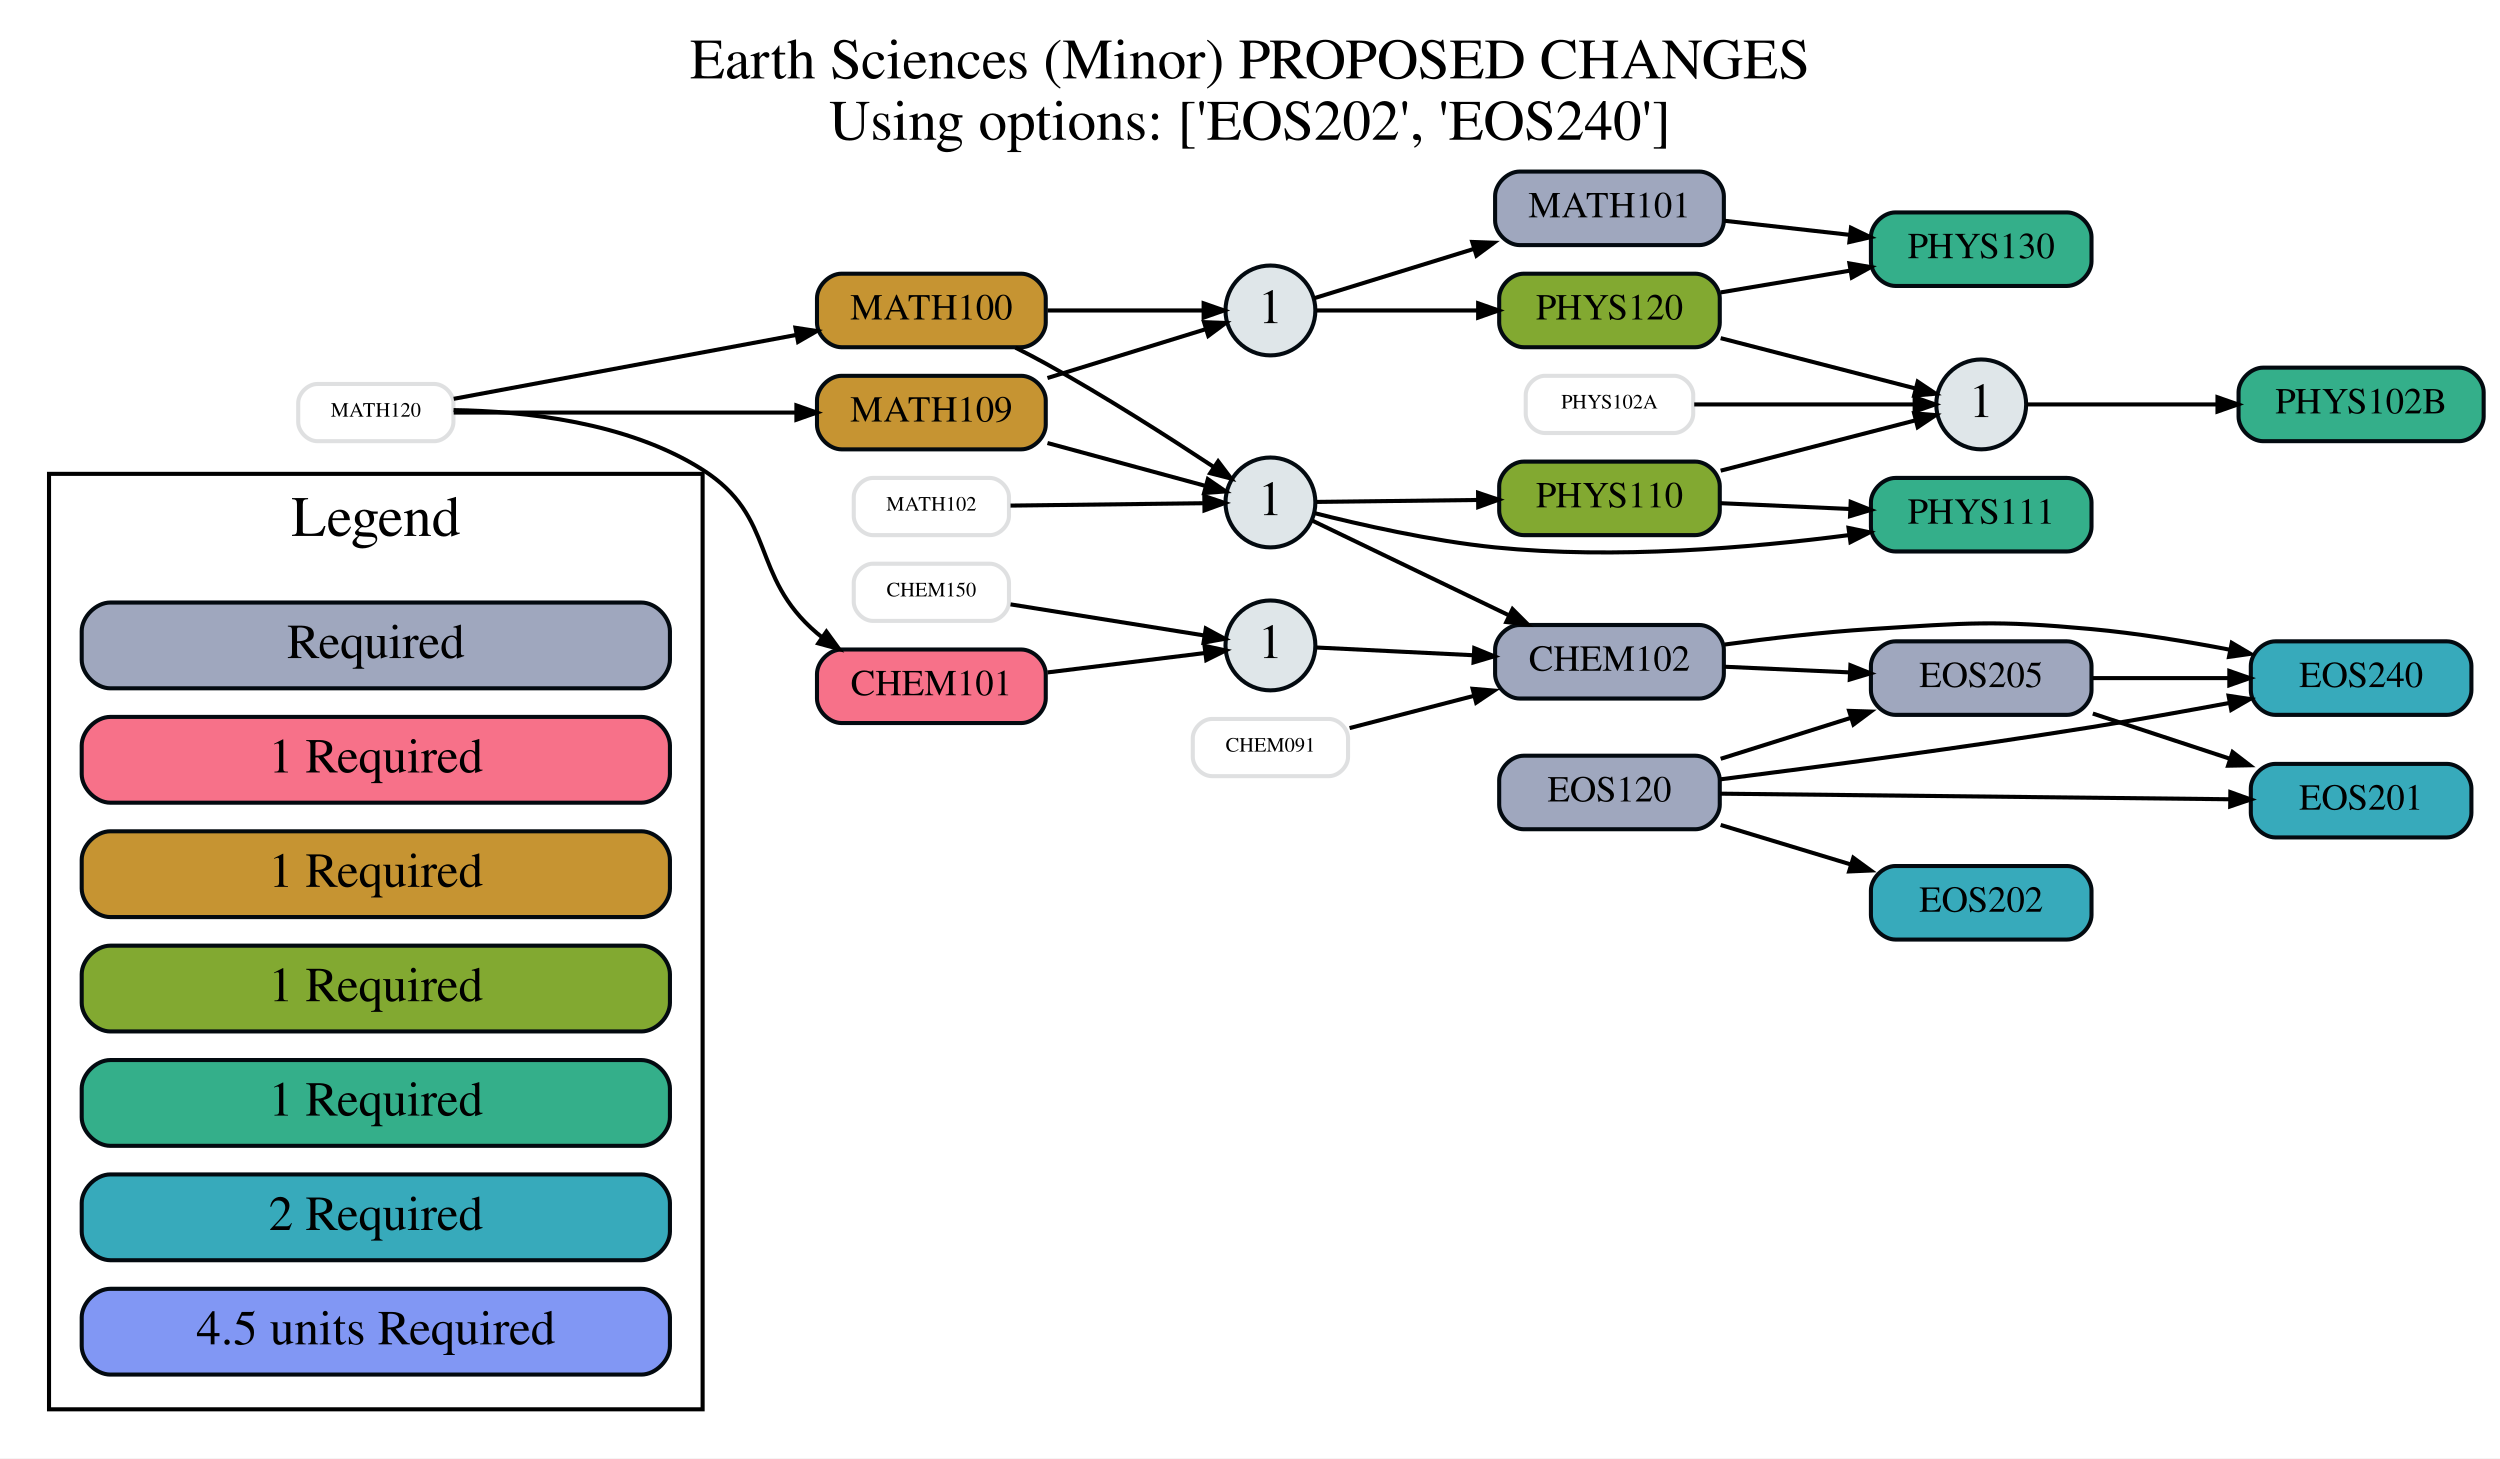
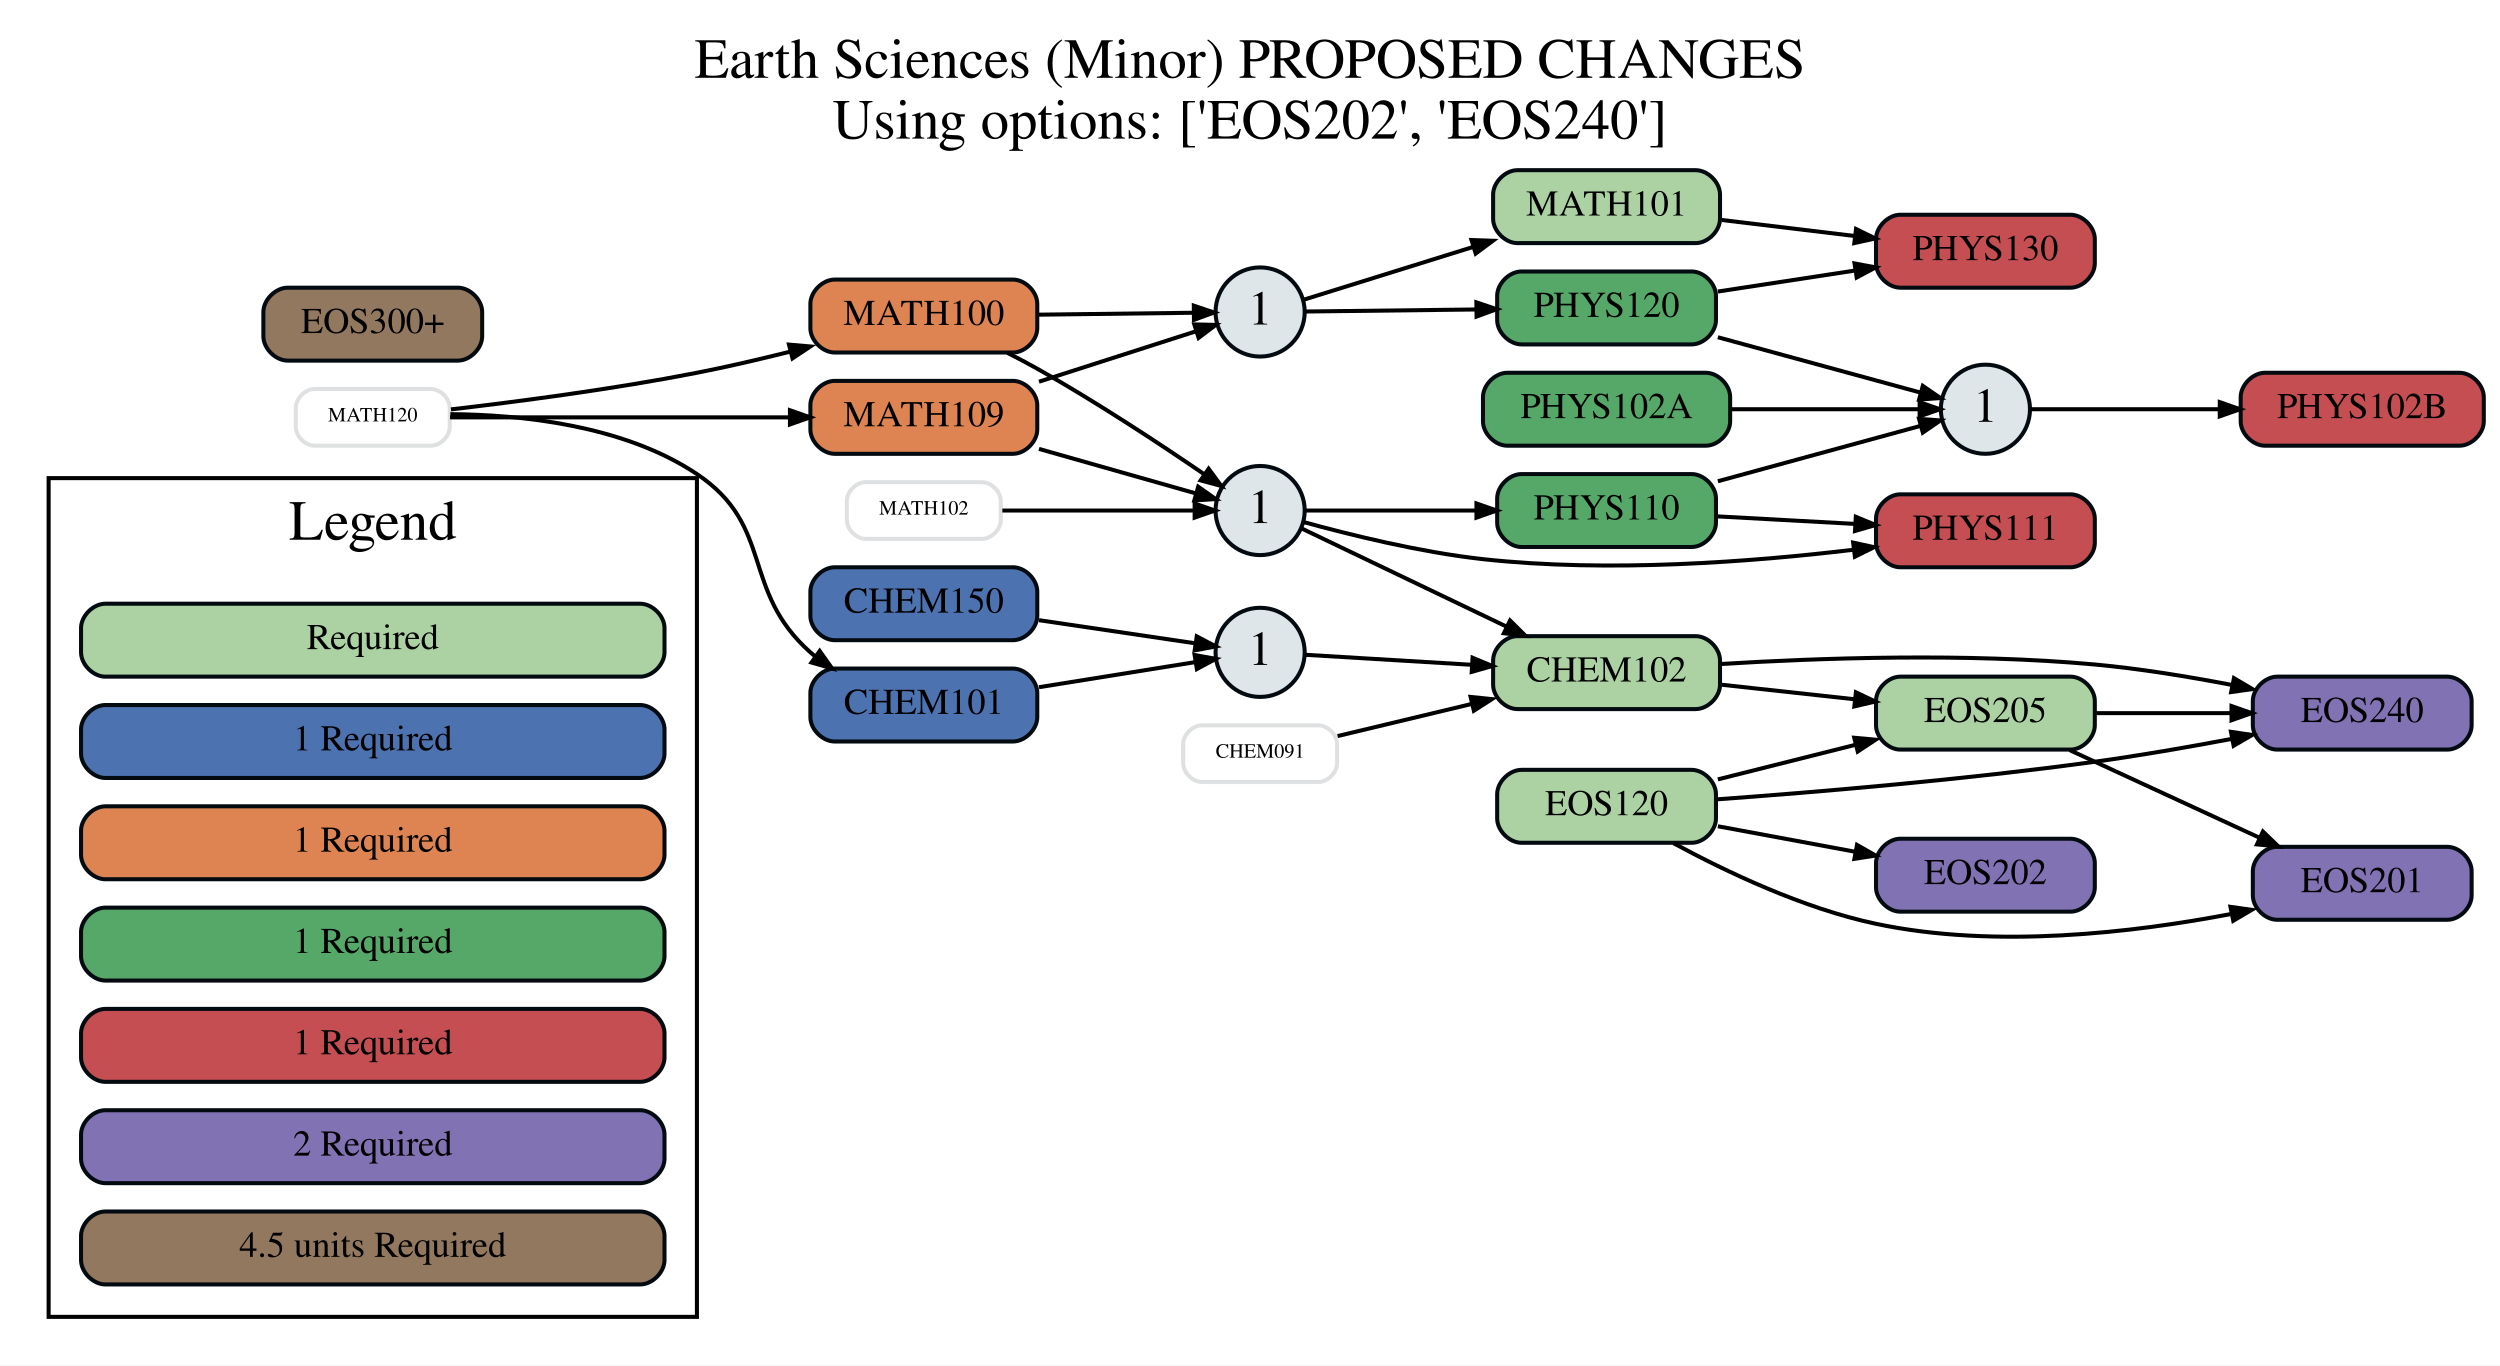
- <svg xmlns="http://www.w3.org/2000/svg" width="612pt" height="357pt" viewBox="0.00 0.00 612.00 357.00">
-   <g id="graph0" class="graph" transform="scale(1 1) rotate(0) translate(4 353)">
-     <polygon fill="white" stroke="transparent" points="-4,4 -4,-353 608,-353 608,4 -4,4" />
-     <text text-anchor="middle" x="302" y="-333.8" font-family="Times,serif" font-size="14.00">Earth Sciences (Minor) PROPOSED CHANGES</text>
-     <text text-anchor="middle" x="302" y="-318.8" font-family="Times,serif" font-size="14.00">Using options: ['EOS202', 'EOS240']</text>
+ <svg xmlns="http://www.w3.org/2000/svg" width="617pt" height="337pt" viewBox="0.00 0.00 617.00 337.00">
+   <g id="graph0" class="graph" transform="scale(1 1) rotate(0) translate(4 333)">
+     <polygon fill="white" stroke="transparent" points="-4,4 -4,-333 613,-333 613,4 -4,4" />
+     <text text-anchor="middle" x="304.5" y="-313.8" font-family="Times,serif" font-size="14.00">Earth Sciences (Minor) PROPOSED CHANGES</text>
+     <text text-anchor="middle" x="304.5" y="-298.8" font-family="Times,serif" font-size="14.00">Using options: ['EOS202', 'EOS240']</text>
    <g id="clust1" class="cluster">
-       <polygon fill="none" stroke="black" points="8,-8 8,-237 168,-237 168,-8 8,-8" />
-       <text text-anchor="middle" x="88" y="-221.8" font-family="Times,serif" font-size="14.00">Legend</text>
+       <polygon fill="none" stroke="black" points="8,-8 8,-215 168,-215 168,-8 8,-8" />
+       <text text-anchor="middle" x="88" y="-199.8" font-family="Times,serif" font-size="14.00">Legend</text>
    </g>
    <g id="node1" class="node">
-       <path fill="#9fa7be" stroke="#030a10" d="M153,-205.5C153,-205.5 23,-205.5 23,-205.5 19.5,-205.5 16,-202 16,-198.5 16,-198.5 16,-191.5 16,-191.5 16,-188 19.5,-184.5 23,-184.5 23,-184.5 153,-184.5 153,-184.5 156.5,-184.5 160,-188 160,-191.5 160,-191.5 160,-198.5 160,-198.5 160,-202 156.5,-205.5 153,-205.5" />
-       <text text-anchor="middle" x="88" y="-191.9" font-family="Times,serif" font-size="12.00">Required</text>
+       <path fill="#acd2a3" stroke="#030a10" d="M154,-184C154,-184 22,-184 22,-184 19,-184 16,-181 16,-178 16,-178 16,-172 16,-172 16,-169 19,-166 22,-166 22,-166 154,-166 154,-166 157,-166 160,-169 160,-172 160,-172 160,-178 160,-178 160,-181 157,-184 154,-184" />
+       <text text-anchor="middle" x="88" y="-172.8" font-family="Times,serif" font-size="9.00">Required</text>
    </g>
    <g id="node2" class="node">
-       <path fill="#f77189" stroke="#030a10" d="M153,-177.5C153,-177.5 23,-177.5 23,-177.5 19.5,-177.5 16,-174 16,-170.5 16,-170.5 16,-163.5 16,-163.5 16,-160 19.5,-156.5 23,-156.5 23,-156.5 153,-156.5 153,-156.5 156.5,-156.5 160,-160 160,-163.5 160,-163.5 160,-170.5 160,-170.5 160,-174 156.5,-177.5 153,-177.5" />
-       <text text-anchor="middle" x="88" y="-163.9" font-family="Times,serif" font-size="12.00">1 Required</text>
+       <path fill="#4c72b0" stroke="#030a10" d="M154,-159C154,-159 22,-159 22,-159 19,-159 16,-156 16,-153 16,-153 16,-147 16,-147 16,-144 19,-141 22,-141 22,-141 154,-141 154,-141 157,-141 160,-144 160,-147 160,-147 160,-153 160,-153 160,-156 157,-159 154,-159" />
+       <text text-anchor="middle" x="88" y="-147.8" font-family="Times,serif" font-size="9.00">1 Required</text>
    </g>
    <g id="node3" class="node">
-       <path fill="#c69432" stroke="#030a10" d="M153,-149.5C153,-149.5 23,-149.5 23,-149.5 19.5,-149.5 16,-146 16,-142.5 16,-142.5 16,-135.5 16,-135.5 16,-132 19.5,-128.5 23,-128.5 23,-128.5 153,-128.5 153,-128.5 156.5,-128.5 160,-132 160,-135.5 160,-135.5 160,-142.5 160,-142.5 160,-146 156.5,-149.5 153,-149.5" />
-       <text text-anchor="middle" x="88" y="-135.9" font-family="Times,serif" font-size="12.00">1 Required</text>
+       <path fill="#dd8452" stroke="#030a10" d="M154,-134C154,-134 22,-134 22,-134 19,-134 16,-131 16,-128 16,-128 16,-122 16,-122 16,-119 19,-116 22,-116 22,-116 154,-116 154,-116 157,-116 160,-119 160,-122 160,-122 160,-128 160,-128 160,-131 157,-134 154,-134" />
+       <text text-anchor="middle" x="88" y="-122.8" font-family="Times,serif" font-size="9.00">1 Required</text>
    </g>
    <g id="node4" class="node">
-       <path fill="#82a931" stroke="#030a10" d="M153,-121.5C153,-121.5 23,-121.5 23,-121.5 19.5,-121.5 16,-118 16,-114.5 16,-114.5 16,-107.5 16,-107.5 16,-104 19.5,-100.5 23,-100.5 23,-100.5 153,-100.5 153,-100.5 156.5,-100.5 160,-104 160,-107.5 160,-107.5 160,-114.5 160,-114.5 160,-118 156.5,-121.5 153,-121.5" />
-       <text text-anchor="middle" x="88" y="-107.9" font-family="Times,serif" font-size="12.00">1 Required</text>
+       <path fill="#55a868" stroke="#030a10" d="M154,-109C154,-109 22,-109 22,-109 19,-109 16,-106 16,-103 16,-103 16,-97 16,-97 16,-94 19,-91 22,-91 22,-91 154,-91 154,-91 157,-91 160,-94 160,-97 160,-97 160,-103 160,-103 160,-106 157,-109 154,-109" />
+       <text text-anchor="middle" x="88" y="-97.8" font-family="Times,serif" font-size="9.00">1 Required</text>
    </g>
    <g id="node5" class="node">
-       <path fill="#34af8a" stroke="#030a10" d="M153,-93.5C153,-93.5 23,-93.5 23,-93.5 19.5,-93.5 16,-90 16,-86.5 16,-86.5 16,-79.5 16,-79.5 16,-76 19.5,-72.5 23,-72.5 23,-72.5 153,-72.5 153,-72.5 156.5,-72.5 160,-76 160,-79.5 160,-79.5 160,-86.5 160,-86.5 160,-90 156.5,-93.5 153,-93.5" />
-       <text text-anchor="middle" x="88" y="-79.9" font-family="Times,serif" font-size="12.00">1 Required</text>
+       <path fill="#c44e52" stroke="#030a10" d="M154,-84C154,-84 22,-84 22,-84 19,-84 16,-81 16,-78 16,-78 16,-72 16,-72 16,-69 19,-66 22,-66 22,-66 154,-66 154,-66 157,-66 160,-69 160,-72 160,-72 160,-78 160,-78 160,-81 157,-84 154,-84" />
+       <text text-anchor="middle" x="88" y="-72.8" font-family="Times,serif" font-size="9.00">1 Required</text>
    </g>
    <g id="node6" class="node">
-       <path fill="#37aabb" stroke="#030a10" d="M153,-65.5C153,-65.5 23,-65.5 23,-65.5 19.5,-65.5 16,-62 16,-58.5 16,-58.5 16,-51.5 16,-51.5 16,-48 19.5,-44.5 23,-44.5 23,-44.5 153,-44.5 153,-44.5 156.5,-44.5 160,-48 160,-51.5 160,-51.5 160,-58.5 160,-58.5 160,-62 156.5,-65.5 153,-65.5" />
-       <text text-anchor="middle" x="88" y="-51.9" font-family="Times,serif" font-size="12.00">2 Required</text>
+       <path fill="#8172b3" stroke="#030a10" d="M154,-59C154,-59 22,-59 22,-59 19,-59 16,-56 16,-53 16,-53 16,-47 16,-47 16,-44 19,-41 22,-41 22,-41 154,-41 154,-41 157,-41 160,-44 160,-47 160,-47 160,-53 160,-53 160,-56 157,-59 154,-59" />
+       <text text-anchor="middle" x="88" y="-47.8" font-family="Times,serif" font-size="9.00">2 Required</text>
    </g>
    <g id="node7" class="node">
-       <path fill="#8197f4" stroke="#030a10" d="M153,-37.5C153,-37.5 23,-37.5 23,-37.5 19.5,-37.5 16,-34 16,-30.5 16,-30.5 16,-23.5 16,-23.5 16,-20 19.5,-16.5 23,-16.5 23,-16.5 153,-16.5 153,-16.5 156.5,-16.5 160,-20 160,-23.5 160,-23.5 160,-30.5 160,-30.5 160,-34 156.5,-37.5 153,-37.5" />
-       <text text-anchor="middle" x="88" y="-23.9" font-family="Times,serif" font-size="12.00">4.5 units Required</text>
+       <path fill="#937860" stroke="#030a10" d="M154,-34C154,-34 22,-34 22,-34 19,-34 16,-31 16,-28 16,-28 16,-22 16,-22 16,-19 19,-16 22,-16 22,-16 154,-16 154,-16 157,-16 160,-19 160,-22 160,-22 160,-28 160,-28 160,-31 157,-34 154,-34" />
+       <text text-anchor="middle" x="88" y="-22.8" font-family="Times,serif" font-size="9.00">4.5 units Required</text>
    </g>
    <g id="node8" class="node">
-       <path fill="#9fa7be" stroke="#030a10" d="M412,-311C412,-311 368,-311 368,-311 365,-311 362,-308 362,-305 362,-305 362,-299 362,-299 362,-296 365,-293 368,-293 368,-293 412,-293 412,-293 415,-293 418,-296 418,-299 418,-299 418,-305 418,-305 418,-308 415,-311 412,-311" />
-       <text text-anchor="middle" x="390" y="-299.8" font-family="Times,serif" font-size="9.00">MATH101</text>
+       <path fill="#acd2a3" stroke="#030a10" d="M414.5,-291C414.5,-291 370.5,-291 370.5,-291 367.5,-291 364.5,-288 364.5,-285 364.5,-285 364.5,-279 364.5,-279 364.5,-276 367.5,-273 370.5,-273 370.5,-273 414.5,-273 414.5,-273 417.5,-273 420.5,-276 420.5,-279 420.5,-279 420.5,-285 420.5,-285 420.5,-288 417.5,-291 414.5,-291" />
+       <text text-anchor="middle" x="392.5" y="-279.8" font-family="Times,serif" font-size="9.00">MATH101</text>
    </g>
    <g id="node22" class="node">
-       <path fill="#34af8a" stroke="#030a10" d="M502,-301C502,-301 460,-301 460,-301 457,-301 454,-298 454,-295 454,-295 454,-289 454,-289 454,-286 457,-283 460,-283 460,-283 502,-283 502,-283 505,-283 508,-286 508,-289 508,-289 508,-295 508,-295 508,-298 505,-301 502,-301" />
-       <text text-anchor="middle" x="481" y="-289.8" font-family="Times,serif" font-size="9.00">PHYS130</text>
+       <path fill="#c44e52" stroke="#030a10" d="M507,-280C507,-280 465,-280 465,-280 462,-280 459,-277 459,-274 459,-274 459,-268 459,-268 459,-265 462,-262 465,-262 465,-262 507,-262 507,-262 510,-262 513,-265 513,-268 513,-268 513,-274 513,-274 513,-277 510,-280 507,-280" />
+       <text text-anchor="middle" x="486" y="-268.8" font-family="Times,serif" font-size="9.00">PHYS130</text>
    </g>
    <g id="edge27" class="edge">
-       <path fill="none" stroke="black" d="M418.19,-298.95C427.85,-297.86 438.81,-296.63 448.78,-295.51" />
-       <polygon fill="black" stroke="black" points="449.12,-297.23 453.89,-294.93 448.73,-293.75 449.12,-297.23" />
+       <path fill="none" stroke="black" d="M420.95,-278.7C431.27,-277.46 443.07,-276.04 453.7,-274.76" />
+       <polygon fill="black" stroke="black" points="454.07,-276.48 458.82,-274.15 453.65,-273.01 454.07,-276.48" />
    </g>
    <g id="node9" class="node">
-       <path fill="#82a931" stroke="#030a10" d="M411,-240C411,-240 369,-240 369,-240 366,-240 363,-237 363,-234 363,-234 363,-228 363,-228 363,-225 366,-222 369,-222 369,-222 411,-222 411,-222 414,-222 417,-225 417,-228 417,-228 417,-234 417,-234 417,-237 414,-240 411,-240" />
-       <text text-anchor="middle" x="390" y="-228.8" font-family="Times,serif" font-size="9.00">PHYS110</text>
+       <path fill="#55a868" stroke="#030a10" d="M413.5,-216C413.5,-216 371.5,-216 371.5,-216 368.5,-216 365.5,-213 365.5,-210 365.5,-210 365.5,-204 365.5,-204 365.5,-201 368.5,-198 371.5,-198 371.5,-198 413.5,-198 413.5,-198 416.5,-198 419.5,-201 419.5,-204 419.5,-204 419.5,-210 419.5,-210 419.5,-213 416.5,-216 413.5,-216" />
+       <text text-anchor="middle" x="392.5" y="-204.8" font-family="Times,serif" font-size="9.00">PHYS110</text>
    </g>
    <g id="node16" class="node">
-       <path fill="#34af8a" stroke="#030a10" d="M502,-236C502,-236 460,-236 460,-236 457,-236 454,-233 454,-230 454,-230 454,-224 454,-224 454,-221 457,-218 460,-218 460,-218 502,-218 502,-218 505,-218 508,-221 508,-224 508,-224 508,-230 508,-230 508,-233 505,-236 502,-236" />
-       <text text-anchor="middle" x="481" y="-224.8" font-family="Times,serif" font-size="9.00">PHYS111</text>
+       <path fill="#c44e52" stroke="#030a10" d="M507,-211C507,-211 465,-211 465,-211 462,-211 459,-208 459,-205 459,-205 459,-199 459,-199 459,-196 462,-193 465,-193 465,-193 507,-193 507,-193 510,-193 513,-196 513,-199 513,-199 513,-205 513,-205 513,-208 510,-211 507,-211" />
+       <text text-anchor="middle" x="486" y="-199.8" font-family="Times,serif" font-size="9.00">PHYS111</text>
    </g>
    <g id="edge28" class="edge">
-       <path fill="none" stroke="black" d="M417.22,-229.82C427.09,-229.38 438.41,-228.87 448.69,-228.41" />
-       <polygon fill="black" stroke="black" points="449.05,-230.14 453.97,-228.17 448.89,-226.65 449.05,-230.14" />
+       <path fill="none" stroke="black" d="M419.97,-205.55C430.49,-204.98 442.68,-204.31 453.64,-203.71" />
+       <polygon fill="black" stroke="black" points="454.01,-205.45 458.91,-203.43 453.82,-201.95 454.01,-205.45" />
+     </g>
+     <g id="node29" class="node">
+       <ellipse fill="#dfe6e9" stroke="#030a10" cx="486" cy="-232" rx="11" ry="11" />
+       <text text-anchor="middle" x="486" y="-228.9" font-family="Times,serif" font-size="12.00">1</text>
+     </g>
+     <g id="edge12" class="edge">
+       <path fill="none" stroke="black" d="M419.97,-214.23C436.18,-218.66 456.35,-224.17 469.89,-227.87" />
+       <polygon fill="black" stroke="black" points="469.63,-229.61 474.91,-229.24 470.55,-226.24 469.63,-229.61" />
+     </g>
+     <g id="node10" class="node">
+       <path fill="#8172b3" stroke="#030a10" d="M507,-126C507,-126 465,-126 465,-126 462,-126 459,-123 459,-120 459,-120 459,-114 459,-114 459,-111 462,-108 465,-108 465,-108 507,-108 507,-108 510,-108 513,-111 513,-114 513,-114 513,-120 513,-120 513,-123 510,-126 507,-126" />
+       <text text-anchor="middle" x="486" y="-114.8" font-family="Times,serif" font-size="9.00">EOS202</text>
+     </g>
+     <g id="node11" class="node">
+       <path fill="#8172b3" stroke="#030a10" d="M600,-166C600,-166 558,-166 558,-166 555,-166 552,-163 552,-160 552,-160 552,-154 552,-154 552,-151 555,-148 558,-148 558,-148 600,-148 600,-148 603,-148 606,-151 606,-154 606,-154 606,-160 606,-160 606,-163 603,-166 600,-166" />
+       <text text-anchor="middle" x="579" y="-154.8" font-family="Times,serif" font-size="9.00">EOS240</text>
+     </g>
+     <g id="node12" class="node">
+       <path fill="#acd2a3" stroke="#030a10" d="M507,-166C507,-166 465,-166 465,-166 462,-166 459,-163 459,-160 459,-160 459,-154 459,-154 459,-151 462,-148 465,-148 465,-148 507,-148 507,-148 510,-148 513,-151 513,-154 513,-154 513,-160 513,-160 513,-163 510,-166 507,-166" />
+       <text text-anchor="middle" x="486" y="-154.8" font-family="Times,serif" font-size="9.00">EOS205</text>
+     </g>
+     <g id="edge31" class="edge">
+       <path fill="none" stroke="black" d="M513.32,-157C523.7,-157 535.7,-157 546.53,-157" />
+       <polygon fill="black" stroke="black" points="546.74,-158.75 551.74,-157 546.74,-155.25 546.74,-158.75" />
+     </g>
+     <g id="node20" class="node">
+       <path fill="#8172b3" stroke="#030a10" d="M600,-124C600,-124 558,-124 558,-124 555,-124 552,-121 552,-118 552,-118 552,-112 552,-112 552,-109 555,-106 558,-106 558,-106 600,-106 600,-106 603,-106 606,-109 606,-112 606,-112 606,-118 606,-118 606,-121 603,-124 600,-124" />
+       <text text-anchor="middle" x="579" y="-112.8" font-family="Times,serif" font-size="9.00">EOS201</text>
+     </g>
+     <g id="edge2" class="edge">
+       <path fill="none" stroke="black" d="M506.75,-147.89C520.46,-141.56 538.83,-133.08 553.48,-126.32" />
+       <polygon fill="black" stroke="black" points="554.49,-127.78 558.29,-124.1 553.02,-124.6 554.49,-127.78" />
+     </g>
+     <g id="node13" class="node">
+       <path fill="#dd8452" stroke="#030a10" d="M246,-239C246,-239 202,-239 202,-239 199,-239 196,-236 196,-233 196,-233 196,-227 196,-227 196,-224 199,-221 202,-221 202,-221 246,-221 246,-221 249,-221 252,-224 252,-227 252,-227 252,-233 252,-233 252,-236 249,-239 246,-239" />
+       <text text-anchor="middle" x="224" y="-227.8" font-family="Times,serif" font-size="9.00">MATH109</text>
    </g>
    <g id="node26" class="node">
-       <ellipse fill="#dfe6e9" stroke="#030a10" cx="481" cy="-254" rx="11" ry="11" />
-       <text text-anchor="middle" x="481" y="-250.9" font-family="Times,serif" font-size="12.00">1</text>
-     </g>
-     <g id="edge12" class="edge">
-       <path fill="none" stroke="black" d="M417.22,-237.78C432.79,-241.8 451.98,-246.76 465.01,-250.13" />
-       <polygon fill="black" stroke="black" points="464.58,-251.82 469.86,-251.38 465.45,-248.43 464.58,-251.82" />
-     </g>
-     <g id="node10" class="node">
-       <path fill="#37aabb" stroke="#030a10" d="M502,-141C502,-141 460,-141 460,-141 457,-141 454,-138 454,-135 454,-135 454,-129 454,-129 454,-126 457,-123 460,-123 460,-123 502,-123 502,-123 505,-123 508,-126 508,-129 508,-129 508,-135 508,-135 508,-138 505,-141 502,-141" />
-       <text text-anchor="middle" x="481" y="-129.8" font-family="Times,serif" font-size="9.00">EOS202</text>
-     </g>
-     <g id="node11" class="node">
-       <path fill="#37aabb" stroke="#030a10" d="M595,-196C595,-196 553,-196 553,-196 550,-196 547,-193 547,-190 547,-190 547,-184 547,-184 547,-181 550,-178 553,-178 553,-178 595,-178 595,-178 598,-178 601,-181 601,-184 601,-184 601,-190 601,-190 601,-193 598,-196 595,-196" />
-       <text text-anchor="middle" x="574" y="-184.8" font-family="Times,serif" font-size="9.00">EOS240</text>
-     </g>
-     <g id="node12" class="node">
-       <path fill="#9fa7be" stroke="#030a10" d="M502,-196C502,-196 460,-196 460,-196 457,-196 454,-193 454,-190 454,-190 454,-184 454,-184 454,-181 457,-178 460,-178 460,-178 502,-178 502,-178 505,-178 508,-181 508,-184 508,-184 508,-190 508,-190 508,-193 505,-196 502,-196" />
-       <text text-anchor="middle" x="481" y="-184.8" font-family="Times,serif" font-size="9.00">EOS205</text>
-     </g>
-     <g id="edge31" class="edge">
-       <path fill="none" stroke="black" d="M508.32,-187C518.7,-187 530.7,-187 541.53,-187" />
-       <polygon fill="black" stroke="black" points="541.74,-188.75 546.74,-187 541.74,-185.25 541.74,-188.75" />
-     </g>
-     <g id="node20" class="node">
-       <path fill="#37aabb" stroke="#030a10" d="M595,-166C595,-166 553,-166 553,-166 550,-166 547,-163 547,-160 547,-160 547,-154 547,-154 547,-151 550,-148 553,-148 553,-148 595,-148 595,-148 598,-148 601,-151 601,-154 601,-154 601,-160 601,-160 601,-163 598,-166 595,-166" />
-       <text text-anchor="middle" x="574" y="-154.8" font-family="Times,serif" font-size="9.00">EOS201</text>
-     </g>
-     <g id="edge2" class="edge">
-       <path fill="none" stroke="black" d="M508.32,-178.32C518.79,-174.87 530.92,-170.87 541.82,-167.28" />
-       <polygon fill="black" stroke="black" points="542.54,-168.89 546.74,-165.66 541.44,-165.56 542.54,-168.89" />
-     </g>
-     <g id="node13" class="node">
-       <path fill="#c69432" stroke="#030a10" d="M246,-261C246,-261 202,-261 202,-261 199,-261 196,-258 196,-255 196,-255 196,-249 196,-249 196,-246 199,-243 202,-243 202,-243 246,-243 246,-243 249,-243 252,-246 252,-249 252,-249 252,-255 252,-255 252,-258 249,-261 246,-261" />
-       <text text-anchor="middle" x="224" y="-249.8" font-family="Times,serif" font-size="9.00">MATH109</text>
+       <ellipse fill="#dfe6e9" stroke="#030a10" cx="307" cy="-256" rx="11" ry="11" />
+       <text text-anchor="middle" x="307" y="-252.9" font-family="Times,serif" font-size="12.00">1</text>
+     </g>
+     <g id="edge5" class="edge">
+       <path fill="none" stroke="black" d="M252.42,-238.8C265.36,-242.96 280.29,-247.75 291.1,-251.22" />
+       <polygon fill="black" stroke="black" points="290.75,-252.94 296.05,-252.81 291.82,-249.61 290.75,-252.94" />
+     </g>
+     <g id="node27" class="node">
+       <ellipse fill="#dfe6e9" stroke="#030a10" cx="307" cy="-207" rx="11" ry="11" />
+       <text text-anchor="middle" x="307" y="-203.9" font-family="Times,serif" font-size="12.00">1</text>
+     </g>
+     <g id="edge9" class="edge">
+       <path fill="none" stroke="black" d="M252.42,-222.21C265.36,-218.54 280.29,-214.3 291.1,-211.23" />
+       <polygon fill="black" stroke="black" points="291.72,-212.88 296.05,-209.83 290.76,-209.51 291.72,-212.88" />
+     </g>
+     <g id="node14" class="node">
+       <path fill="#c44e52" stroke="#030a10" d="M603,-241C603,-241 555,-241 555,-241 552,-241 549,-238 549,-235 549,-235 549,-229 549,-229 549,-226 552,-223 555,-223 555,-223 603,-223 603,-223 606,-223 609,-226 609,-229 609,-229 609,-235 609,-235 609,-238 606,-241 603,-241" />
+       <text text-anchor="middle" x="579" y="-229.8" font-family="Times,serif" font-size="9.00">PHYS102B</text>
+     </g>
+     <g id="node15" class="node">
+       <path fill="#dd8452" stroke="#030a10" d="M246,-264C246,-264 202,-264 202,-264 199,-264 196,-261 196,-258 196,-258 196,-252 196,-252 196,-249 199,-246 202,-246 202,-246 246,-246 246,-246 249,-246 252,-249 252,-252 252,-252 252,-258 252,-258 252,-261 249,-264 246,-264" />
+       <text text-anchor="middle" x="224" y="-252.8" font-family="Times,serif" font-size="9.00">MATH100</text>
+     </g>
+     <g id="edge4" class="edge">
+       <path fill="none" stroke="black" d="M252.42,-255.34C265.09,-255.49 279.66,-255.67 290.41,-255.81" />
+       <polygon fill="black" stroke="black" points="290.63,-257.56 295.65,-255.87 290.67,-254.06 290.63,-257.56" />
+     </g>
+     <g id="edge7" class="edge">
+       <path fill="none" stroke="black" d="M244.62,-245.92C247.13,-244.65 249.64,-243.33 252,-242 266.49,-233.86 282.37,-223.36 293.14,-216" />
+       <polygon fill="black" stroke="black" points="294.29,-217.32 297.42,-213.05 292.31,-214.44 294.29,-217.32" />
+     </g>
+     <g id="node17" class="node">
+       <path fill="#acd2a3" stroke="#030a10" d="M413.5,-143C413.5,-143 371.5,-143 371.5,-143 368.5,-143 365.5,-140 365.5,-137 365.5,-137 365.5,-131 365.5,-131 365.5,-128 368.5,-125 371.5,-125 371.5,-125 413.5,-125 413.5,-125 416.5,-125 419.5,-128 419.5,-131 419.5,-131 419.5,-137 419.5,-137 419.5,-140 416.5,-143 413.5,-143" />
+       <text text-anchor="middle" x="392.5" y="-131.8" font-family="Times,serif" font-size="9.00">EOS120</text>
+     </g>
+     <g id="edge24" class="edge">
+       <path fill="none" stroke="black" d="M419.97,-129.08C430.58,-127.11 442.9,-124.82 453.94,-122.77" />
+       <polygon fill="black" stroke="black" points="454.31,-124.48 458.91,-121.85 453.67,-121.04 454.31,-124.48" />
+     </g>
+     <g id="edge30" class="edge">
+       <path fill="none" stroke="black" d="M419.69,-135.72C443.95,-137.48 481.01,-140.58 513,-145 524.04,-146.52 536.06,-148.62 546.72,-150.63" />
+       <polygon fill="black" stroke="black" points="546.6,-152.39 551.84,-151.61 547.26,-148.95 546.6,-152.39" />
+     </g>
+     <g id="edge22" class="edge">
+       <path fill="none" stroke="black" d="M419.97,-140.65C430.58,-143.32 442.9,-146.42 453.94,-149.19" />
+       <polygon fill="black" stroke="black" points="453.63,-150.92 458.91,-150.44 454.49,-147.53 453.63,-150.92" />
+     </g>
+     <g id="edge1" class="edge">
+       <path fill="none" stroke="black" d="M409.02,-124.9C421.91,-117.91 440.99,-108.81 459,-105 488.35,-98.79 522.54,-102.8 546.73,-107.45" />
+       <polygon fill="black" stroke="black" points="546.48,-109.19 551.73,-108.45 547.17,-105.76 546.48,-109.19" />
+     </g>
+     <g id="node18" class="node">
+       <path fill="#acd2a3" stroke="#030a10" d="M414.5,-176C414.5,-176 370.5,-176 370.5,-176 367.5,-176 364.5,-173 364.5,-170 364.5,-170 364.5,-164 364.5,-164 364.5,-161 367.5,-158 370.5,-158 370.5,-158 414.5,-158 414.5,-158 417.5,-158 420.5,-161 420.5,-164 420.5,-164 420.5,-170 420.5,-170 420.5,-173 417.5,-176 414.5,-176" />
+       <text text-anchor="middle" x="392.5" y="-164.8" font-family="Times,serif" font-size="9.00">CHEM102</text>
+     </g>
+     <g id="edge32" class="edge">
+       <path fill="none" stroke="black" d="M420.61,-169.12C444.88,-170.61 481.39,-171.89 513,-169 524.1,-167.98 536.13,-166.01 546.79,-163.96" />
+       <polygon fill="black" stroke="black" points="547.34,-165.63 551.9,-162.94 546.66,-162.2 547.34,-165.63" />
+     </g>
+     <g id="edge23" class="edge">
+       <path fill="none" stroke="black" d="M420.95,-164C431.27,-162.87 443.07,-161.58 453.7,-160.42" />
+       <polygon fill="black" stroke="black" points="454.04,-162.14 458.82,-159.86 453.66,-158.66 454.04,-162.14" />
+     </g>
+     <g id="node19" class="node">
+       <path fill="#55a868" stroke="#030a10" d="M413.5,-266C413.5,-266 371.5,-266 371.5,-266 368.5,-266 365.5,-263 365.5,-260 365.5,-260 365.5,-254 365.5,-254 365.5,-251 368.5,-248 371.5,-248 371.5,-248 413.5,-248 413.5,-248 416.5,-248 419.5,-251 419.5,-254 419.5,-254 419.5,-260 419.5,-260 419.5,-263 416.5,-266 413.5,-266" />
+       <text text-anchor="middle" x="392.5" y="-254.8" font-family="Times,serif" font-size="9.00">PHYS120</text>
+     </g>
+     <g id="edge26" class="edge">
+       <path fill="none" stroke="black" d="M419.97,-261.05C430.58,-262.67 442.9,-264.56 453.94,-266.25" />
+       <polygon fill="black" stroke="black" points="453.7,-267.98 458.91,-267.01 454.23,-264.52 453.7,-267.98" />
+     </g>
+     <g id="edge13" class="edge">
+       <path fill="none" stroke="black" d="M419.97,-249.77C436.18,-245.34 456.35,-239.83 469.89,-236.13" />
+       <polygon fill="black" stroke="black" points="470.55,-237.76 474.91,-234.76 469.63,-234.39 470.55,-237.76" />
+     </g>
+     <g id="node21" class="node">
+       <path fill="#4c72b0" stroke="#030a10" d="M246,-168C246,-168 202,-168 202,-168 199,-168 196,-165 196,-162 196,-162 196,-156 196,-156 196,-153 199,-150 202,-150 202,-150 246,-150 246,-150 249,-150 252,-153 252,-156 252,-156 252,-162 252,-162 252,-165 249,-168 246,-168" />
+       <text text-anchor="middle" x="224" y="-156.8" font-family="Times,serif" font-size="9.00">CHEM101</text>
+     </g>
+     <g id="node32" class="node">
+       <ellipse fill="#dfe6e9" stroke="#030a10" cx="307" cy="-172" rx="11" ry="11" />
+       <text text-anchor="middle" x="307" y="-168.9" font-family="Times,serif" font-size="12.00">1</text>
+     </g>
+     <g id="edge18" class="edge">
+       <path fill="none" stroke="black" d="M252.42,-163.4C265.36,-165.48 280.29,-167.87 291.1,-169.61" />
+       <polygon fill="black" stroke="black" points="290.83,-171.34 296.05,-170.4 291.39,-167.88 290.83,-171.34" />
    </g>
    <g id="node23" class="node">
-       <ellipse fill="#dfe6e9" stroke="#030a10" cx="307" cy="-277" rx="11" ry="11" />
-       <text text-anchor="middle" x="307" y="-273.9" font-family="Times,serif" font-size="12.00">1</text>
-     </g>
-     <g id="edge5" class="edge">
-       <path fill="none" stroke="black" d="M252.42,-260.46C265.36,-264.46 280.29,-269.07 291.1,-272.4" />
-       <polygon fill="black" stroke="black" points="290.75,-274.13 296.05,-273.93 291.79,-270.78 290.75,-274.13" />
+       <path fill="#4c72b0" stroke="#030a10" d="M246,-193C246,-193 202,-193 202,-193 199,-193 196,-190 196,-187 196,-187 196,-181 196,-181 196,-178 199,-175 202,-175 202,-175 246,-175 246,-175 249,-175 252,-178 252,-181 252,-181 252,-187 252,-187 252,-190 249,-193 246,-193" />
+       <text text-anchor="middle" x="224" y="-181.8" font-family="Times,serif" font-size="9.00">CHEM150</text>
+     </g>
+     <g id="edge19" class="edge">
+       <path fill="none" stroke="black" d="M252.42,-179.94C265.36,-178.02 280.29,-175.81 291.1,-174.21" />
+       <polygon fill="black" stroke="black" points="291.36,-175.94 296.05,-173.47 290.85,-172.48 291.36,-175.94" />
    </g>
    <g id="node24" class="node">
-       <ellipse fill="#dfe6e9" stroke="#030a10" cx="307" cy="-230" rx="11" ry="11" />
-       <text text-anchor="middle" x="307" y="-226.9" font-family="Times,serif" font-size="12.00">1</text>
-     </g>
-     <g id="edge9" class="edge">
-       <path fill="none" stroke="black" d="M252.42,-244.55C265.36,-241.04 280.29,-236.98 291.1,-234.05" />
-       <polygon fill="black" stroke="black" points="291.68,-235.7 296.05,-232.7 290.76,-232.32 291.68,-235.7" />
-     </g>
-     <g id="node14" class="node">
-       <path fill="#34af8a" stroke="#030a10" d="M598,-263C598,-263 550,-263 550,-263 547,-263 544,-260 544,-257 544,-257 544,-251 544,-251 544,-248 547,-245 550,-245 550,-245 598,-245 598,-245 601,-245 604,-248 604,-251 604,-251 604,-257 604,-257 604,-260 601,-263 598,-263" />
-       <text text-anchor="middle" x="574" y="-251.8" font-family="Times,serif" font-size="9.00">PHYS102B</text>
-     </g>
-     <g id="node15" class="node">
-       <path fill="#c69432" stroke="#030a10" d="M246,-286C246,-286 202,-286 202,-286 199,-286 196,-283 196,-280 196,-280 196,-274 196,-274 196,-271 199,-268 202,-268 202,-268 246,-268 246,-268 249,-268 252,-271 252,-274 252,-274 252,-280 252,-280 252,-283 249,-286 246,-286" />
-       <text text-anchor="middle" x="224" y="-274.8" font-family="Times,serif" font-size="9.00">MATH100</text>
-     </g>
-     <g id="edge4" class="edge">
-       <path fill="none" stroke="black" d="M252.42,-277C265.09,-277 279.66,-277 290.41,-277" />
-       <polygon fill="black" stroke="black" points="290.65,-278.75 295.65,-277 290.65,-275.25 290.65,-278.75" />
-     </g>
-     <g id="edge7" class="edge">
-       <path fill="none" stroke="black" d="M244.6,-267.89C247.11,-266.62 249.63,-265.31 252,-264 266.42,-256.02 282.31,-245.84 293.1,-238.7" />
-       <polygon fill="black" stroke="black" points="294.2,-240.07 297.39,-235.85 292.26,-237.16 294.2,-240.07" />
-     </g>
-     <g id="node17" class="node">
-       <path fill="#9fa7be" stroke="#030a10" d="M411,-168C411,-168 369,-168 369,-168 366,-168 363,-165 363,-162 363,-162 363,-156 363,-156 363,-153 366,-150 369,-150 369,-150 411,-150 411,-150 414,-150 417,-153 417,-156 417,-156 417,-162 417,-162 417,-165 414,-168 411,-168" />
-       <text text-anchor="middle" x="390" y="-156.8" font-family="Times,serif" font-size="9.00">EOS120</text>
-     </g>
-     <g id="edge24" class="edge">
-       <path fill="none" stroke="black" d="M417.22,-151.05C427.18,-148.02 438.62,-144.55 448.98,-141.41" />
-       <polygon fill="black" stroke="black" points="449.69,-143.02 453.97,-139.9 448.67,-139.67 449.69,-143.02" />
-     </g>
-     <g id="edge30" class="edge">
-       <path fill="none" stroke="black" d="M417.07,-162.21C440.82,-165.22 476.83,-169.99 508,-175 519,-176.77 531.01,-178.92 541.68,-180.91" />
-       <polygon fill="black" stroke="black" points="541.56,-182.67 546.8,-181.87 542.21,-179.23 541.56,-182.67" />
-     </g>
-     <g id="edge22" class="edge">
-       <path fill="none" stroke="black" d="M417.22,-167.25C427.18,-170.38 438.62,-173.98 448.98,-177.24" />
-       <polygon fill="black" stroke="black" points="448.67,-178.98 453.97,-178.81 449.72,-175.64 448.67,-178.98" />
-     </g>
-     <g id="edge1" class="edge">
-       <path fill="none" stroke="black" d="M417.08,-158.71C450.05,-158.35 506.76,-157.73 541.94,-157.34" />
-       <polygon fill="black" stroke="black" points="541.99,-159.09 546.97,-157.29 541.95,-155.59 541.99,-159.09" />
-     </g>
-     <g id="node18" class="node">
-       <path fill="#9fa7be" stroke="#030a10" d="M412,-200C412,-200 368,-200 368,-200 365,-200 362,-197 362,-194 362,-194 362,-188 362,-188 362,-185 365,-182 368,-182 368,-182 412,-182 412,-182 415,-182 418,-185 418,-188 418,-188 418,-194 418,-194 418,-197 415,-200 412,-200" />
-       <text text-anchor="middle" x="390" y="-188.8" font-family="Times,serif" font-size="9.00">CHEM102</text>
-     </g>
-     <g id="edge32" class="edge">
-       <path fill="none" stroke="black" d="M418.22,-195.22C429.29,-196.74 442.23,-198.26 454,-199 477.95,-200.51 484.1,-201.19 508,-199 519.1,-197.98 531.13,-196.01 541.79,-193.96" />
-       <polygon fill="black" stroke="black" points="542.34,-195.63 546.9,-192.94 541.66,-192.2 542.34,-195.63" />
-     </g>
-     <g id="edge23" class="edge">
-       <path fill="none" stroke="black" d="M418.19,-189.78C427.85,-189.34 438.81,-188.85 448.78,-188.4" />
-       <polygon fill="black" stroke="black" points="448.98,-190.15 453.89,-188.17 448.82,-186.65 448.98,-190.15" />
-     </g>
-     <g id="node19" class="node">
-       <path fill="#82a931" stroke="#030a10" d="M411,-286C411,-286 369,-286 369,-286 366,-286 363,-283 363,-280 363,-280 363,-274 363,-274 363,-271 366,-268 369,-268 369,-268 411,-268 411,-268 414,-268 417,-271 417,-274 417,-274 417,-280 417,-280 417,-283 414,-286 411,-286" />
-       <text text-anchor="middle" x="390" y="-274.8" font-family="Times,serif" font-size="9.00">PHYS120</text>
-     </g>
-     <g id="edge26" class="edge">
-       <path fill="none" stroke="black" d="M417.22,-281.42C427.18,-283.1 438.62,-285.03 448.98,-286.77" />
-       <polygon fill="black" stroke="black" points="448.74,-288.51 453.97,-287.61 449.33,-285.06 448.74,-288.51" />
-     </g>
-     <g id="edge13" class="edge">
-       <path fill="none" stroke="black" d="M417.22,-270.22C432.79,-266.2 451.98,-261.24 465.01,-257.87" />
-       <polygon fill="black" stroke="black" points="465.45,-259.57 469.86,-256.62 464.58,-256.18 465.45,-259.57" />
-     </g>
-     <g id="node21" class="node">
-       <path fill="#f77189" stroke="#030a10" d="M246,-194C246,-194 202,-194 202,-194 199,-194 196,-191 196,-188 196,-188 196,-182 196,-182 196,-179 199,-176 202,-176 202,-176 246,-176 246,-176 249,-176 252,-179 252,-182 252,-182 252,-188 252,-188 252,-191 249,-194 246,-194" />
-       <text text-anchor="middle" x="224" y="-182.8" font-family="Times,serif" font-size="9.00">CHEM101</text>
+       <path fill="#55a868" stroke="#030a10" d="M417,-241C417,-241 368,-241 368,-241 365,-241 362,-238 362,-235 362,-235 362,-229 362,-229 362,-226 365,-223 368,-223 368,-223 417,-223 417,-223 420,-223 423,-226 423,-229 423,-229 423,-235 423,-235 423,-238 420,-241 417,-241" />
+       <text text-anchor="middle" x="392.5" y="-229.8" font-family="Times,serif" font-size="9.00">PHYS102A</text>
+     </g>
+     <g id="edge11" class="edge">
+       <path fill="none" stroke="black" d="M423.21,-232C438.73,-232 457.08,-232 469.73,-232" />
+       <polygon fill="black" stroke="black" points="469.77,-233.75 474.77,-232 469.77,-230.25 469.77,-233.75" />
+     </g>
+     <g id="node25" class="node">
+       <path fill="#937860" stroke="#030a10" d="M109,-262C109,-262 67,-262 67,-262 64,-262 61,-259 61,-256 61,-256 61,-250 61,-250 61,-247 64,-244 67,-244 67,-244 109,-244 109,-244 112,-244 115,-247 115,-250 115,-250 115,-256 115,-256 115,-259 112,-262 109,-262" />
+       <text text-anchor="middle" x="88" y="-250.8" font-family="Times,serif" font-size="9.00">EOS300+</text>
+     </g>
+     <g id="edge3" class="edge">
+       <path fill="none" stroke="black" d="M317.91,-259.08C328.15,-262.28 344.7,-267.43 359.51,-272.04" />
+       <polygon fill="black" stroke="black" points="359.16,-273.76 364.45,-273.58 360.2,-270.42 359.16,-273.76" />
+     </g>
+     <g id="edge21" class="edge">
+       <path fill="none" stroke="black" d="M318.24,-256.12C328.63,-256.25 345.26,-256.45 360.05,-256.62" />
+       <polygon fill="black" stroke="black" points="360.37,-258.38 365.39,-256.69 360.42,-254.88 360.37,-258.38" />
+     </g>
+     <g id="edge6" class="edge">
+       <path fill="none" stroke="black" d="M318.24,-207C328.63,-207 345.26,-207 360.05,-207" />
+       <polygon fill="black" stroke="black" points="360.39,-208.75 365.39,-207 360.39,-205.25 360.39,-208.75" />
+     </g>
+     <g id="edge29" class="edge">
+       <path fill="none" stroke="black" d="M317.84,-204.13C328.59,-201.16 346.34,-196.72 362,-195 392.96,-191.6 428.51,-194.33 453.4,-197.32" />
+       <polygon fill="black" stroke="black" points="453.36,-199.08 458.54,-197.96 453.79,-195.61 453.36,-199.08" />
+     </g>
+     <g id="edge15" class="edge">
+       <path fill="none" stroke="black" d="M317.25,-202.57C329.36,-196.77 351.02,-186.39 367.83,-178.34" />
+       <polygon fill="black" stroke="black" points="368.68,-179.87 372.43,-176.14 367.16,-176.72 368.68,-179.87" />
+     </g>
+     <g id="node28" class="node">
+       <path fill="white" stroke="#030a10" stroke-opacity="0.125" d="M238.33,-214C238.33,-214 209.67,-214 209.67,-214 207.33,-214 205,-211.67 205,-209.33 205,-209.33 205,-204.67 205,-204.67 205,-202.33 207.33,-200 209.67,-200 209.67,-200 238.33,-200 238.33,-200 240.67,-200 243,-202.33 243,-204.67 243,-204.67 243,-209.33 243,-209.33 243,-211.67 240.67,-214 238.33,-214" />
+       <text text-anchor="middle" x="224" y="-206" font-family="Times,serif" font-size="5.00">MATH102</text>
+     </g>
+     <g id="edge8" class="edge">
+       <path fill="none" stroke="black" d="M243.38,-207C257.59,-207 277.05,-207 290.48,-207" />
+       <polygon fill="black" stroke="black" points="290.84,-208.75 295.84,-207 290.84,-205.25 290.84,-208.75" />
+     </g>
+     <g id="edge10" class="edge">
+       <path fill="none" stroke="black" d="M497.09,-232C508.33,-232 527.11,-232 543.75,-232" />
+       <polygon fill="black" stroke="black" points="543.84,-233.75 548.84,-232 543.84,-230.25 543.84,-233.75" />
    </g>
    <g id="node30" class="node">
-       <ellipse fill="#dfe6e9" stroke="#030a10" cx="307" cy="-195" rx="11" ry="11" />
-       <text text-anchor="middle" x="307" y="-191.9" font-family="Times,serif" font-size="12.00">1</text>
-     </g>
-     <g id="edge18" class="edge">
-       <path fill="none" stroke="black" d="M252.42,-188.39C265.24,-189.97 280.02,-191.79 290.8,-193.12" />
-       <polygon fill="black" stroke="black" points="290.87,-194.9 296.05,-193.77 291.3,-191.42 290.87,-194.9" />
-     </g>
-     <g id="edge3" class="edge">
-       <path fill="none" stroke="black" d="M317.61,-279.97C327.24,-282.94 342.6,-287.68 356.62,-292.01" />
-       <polygon fill="black" stroke="black" points="356.41,-293.77 361.71,-293.58 357.44,-290.43 356.41,-293.77" />
-     </g>
-     <g id="edge21" class="edge">
-       <path fill="none" stroke="black" d="M318.26,-277C328.19,-277 343.76,-277 357.77,-277" />
-       <polygon fill="black" stroke="black" points="357.85,-278.75 362.85,-277 357.85,-275.25 357.85,-278.75" />
-     </g>
-     <g id="edge6" class="edge">
-       <path fill="none" stroke="black" d="M318.26,-230.13C328.19,-230.25 343.76,-230.44 357.77,-230.61" />
-       <polygon fill="black" stroke="black" points="357.83,-232.37 362.85,-230.68 357.87,-228.87 357.83,-232.37" />
-     </g>
-     <g id="edge29" class="edge">
-       <path fill="none" stroke="black" d="M317.86,-227.37C328.62,-224.65 346.39,-220.57 362,-219 391.25,-216.05 424.69,-218.9 448.49,-221.99" />
-       <polygon fill="black" stroke="black" points="448.52,-223.76 453.71,-222.69 448.99,-220.29 448.52,-223.76" />
-     </g>
-     <g id="edge15" class="edge">
-       <path fill="none" stroke="black" d="M317.29,-225.53C328.89,-219.94 349.16,-210.18 365.19,-202.46" />
-       <polygon fill="black" stroke="black" points="366.27,-203.89 370.02,-200.14 364.75,-200.73 366.27,-203.89" />
-     </g>
-     <g id="node25" class="node">
-       <path fill="white" stroke="#030a10" stroke-opacity="0.125" d="M238.33,-236C238.33,-236 209.67,-236 209.67,-236 207.33,-236 205,-233.67 205,-231.33 205,-231.33 205,-226.67 205,-226.67 205,-224.33 207.33,-222 209.67,-222 209.67,-222 238.33,-222 238.33,-222 240.67,-222 243,-224.33 243,-226.67 243,-226.67 243,-231.33 243,-231.33 243,-233.67 240.67,-236 238.33,-236" />
-       <text text-anchor="middle" x="224" y="-228" font-family="Times,serif" font-size="5.00">MATH102</text>
-     </g>
-     <g id="edge8" class="edge">
-       <path fill="none" stroke="black" d="M243.38,-229.23C257.59,-229.4 277.05,-229.64 290.48,-229.81" />
-       <polygon fill="black" stroke="black" points="290.82,-231.56 295.84,-229.87 290.86,-228.06 290.82,-231.56" />
-     </g>
-     <g id="edge10" class="edge">
-       <path fill="none" stroke="black" d="M492.09,-254C503.33,-254 522.11,-254 538.75,-254" />
-       <polygon fill="black" stroke="black" points="538.84,-255.75 543.84,-254 538.84,-252.25 538.84,-255.75" />
-     </g>
-     <g id="node27" class="node">
-       <path fill="white" stroke="#030a10" stroke-opacity="0.125" d="M405.83,-261C405.83,-261 374.17,-261 374.17,-261 371.83,-261 369.5,-258.67 369.5,-256.33 369.5,-256.33 369.5,-251.67 369.5,-251.67 369.5,-249.33 371.83,-247 374.17,-247 374.17,-247 405.83,-247 405.83,-247 408.17,-247 410.5,-249.33 410.5,-251.67 410.5,-251.67 410.5,-256.33 410.5,-256.33 410.5,-258.67 408.17,-261 405.83,-261" />
-       <text text-anchor="middle" x="390" y="-253" font-family="Times,serif" font-size="5.00">PHYS102A</text>
-     </g>
-     <g id="edge11" class="edge">
-       <path fill="none" stroke="black" d="M410.75,-254C426.99,-254 449.67,-254 464.59,-254" />
-       <polygon fill="black" stroke="black" points="464.71,-255.75 469.71,-254 464.71,-252.25 464.71,-255.75" />
-     </g>
-     <g id="node28" class="node">
-       <path fill="white" stroke="#030a10" stroke-opacity="0.125" d="M102.33,-259C102.33,-259 73.67,-259 73.67,-259 71.33,-259 69,-256.67 69,-254.33 69,-254.33 69,-249.67 69,-249.67 69,-247.33 71.33,-245 73.67,-245 73.67,-245 102.33,-245 102.33,-245 104.67,-245 107,-247.33 107,-249.67 107,-249.67 107,-254.33 107,-254.33 107,-256.67 104.67,-259 102.33,-259" />
-       <text text-anchor="middle" x="88" y="-251" font-family="Times,serif" font-size="5.00">MATH120</text>
+       <path fill="white" stroke="#030a10" stroke-opacity="0.125" d="M102.33,-237C102.33,-237 73.67,-237 73.67,-237 71.33,-237 69,-234.67 69,-232.33 69,-232.33 69,-227.67 69,-227.67 69,-225.33 71.33,-223 73.67,-223 73.67,-223 102.33,-223 102.33,-223 104.67,-223 107,-225.33 107,-227.67 107,-227.67 107,-232.33 107,-232.33 107,-234.67 104.67,-237 102.33,-237" />
+       <text text-anchor="middle" x="88" y="-229" font-family="Times,serif" font-size="5.00">MATH120</text>
    </g>
    <g id="edge20" class="edge">
-       <path fill="none" stroke="black" d="M107.07,-252C128.5,-252 164.62,-252 190.86,-252" />
-       <polygon fill="black" stroke="black" points="190.96,-253.75 195.96,-252 190.96,-250.25 190.96,-253.75" />
+       <path fill="none" stroke="black" d="M107.07,-230C128.5,-230 164.62,-230 190.86,-230" />
+       <polygon fill="black" stroke="black" points="190.96,-231.75 195.96,-230 190.96,-228.25 190.96,-231.75" />
    </g>
    <g id="edge14" class="edge">
-       <path fill="none" stroke="black" d="M107.07,-255.37C128.5,-259.37 164.62,-266.11 190.86,-271" />
-       <polygon fill="black" stroke="black" points="190.73,-272.76 195.96,-271.96 191.37,-269.32 190.73,-272.76" />
+       <path fill="none" stroke="black" d="M107.29,-231.96C123.37,-233.83 147.35,-236.95 168,-241 175.46,-242.46 183.43,-244.32 190.91,-246.19" />
+       <polygon fill="black" stroke="black" points="190.72,-247.95 196,-247.49 191.59,-244.56 190.72,-247.95" />
    </g>
    <g id="edge25" class="edge">
-       <path fill="none" stroke="black" d="M107.03,-252.61C124.03,-252.36 149.56,-249.76 168,-238 186.3,-226.33 179.46,-212.05 196,-198 196.42,-197.65 196.84,-197.3 197.28,-196.96" />
-       <polygon fill="black" stroke="black" points="198.31,-198.38 201.43,-194.1 196.32,-195.5 198.31,-198.38" />
-     </g>
-     <g id="node29" class="node">
-       <path fill="white" stroke="#030a10" stroke-opacity="0.125" d="M321.33,-177C321.33,-177 292.67,-177 292.67,-177 290.33,-177 288,-174.67 288,-172.33 288,-172.33 288,-167.67 288,-167.67 288,-165.33 290.33,-163 292.67,-163 292.67,-163 321.33,-163 321.33,-163 323.67,-163 326,-165.33 326,-167.67 326,-167.67 326,-172.33 326,-172.33 326,-174.67 323.67,-177 321.33,-177" />
-       <text text-anchor="middle" x="307" y="-169" font-family="Times,serif" font-size="5.00">CHEM091</text>
+       <path fill="none" stroke="black" d="M107.15,-230.79C124.23,-230.67 149.83,-228.16 168,-216 187.26,-203.11 178.67,-187.4 196,-172 196.41,-171.64 196.83,-171.28 197.26,-170.94" />
+       <polygon fill="black" stroke="black" points="198.3,-172.34 201.37,-168.02 196.28,-169.49 198.3,-172.34" />
+     </g>
+     <g id="node31" class="node">
+       <path fill="white" stroke="#030a10" stroke-opacity="0.125" d="M321.33,-154C321.33,-154 292.67,-154 292.67,-154 290.33,-154 288,-151.67 288,-149.33 288,-149.33 288,-144.67 288,-144.67 288,-142.33 290.33,-140 292.67,-140 292.67,-140 321.33,-140 321.33,-140 323.67,-140 326,-142.33 326,-144.67 326,-144.67 326,-149.33 326,-149.33 326,-151.67 323.67,-154 321.33,-154" />
+       <text text-anchor="middle" x="307" y="-146" font-family="Times,serif" font-size="5.00">CHEM091</text>
    </g>
    <g id="edge16" class="edge">
-       <path fill="none" stroke="black" d="M326.38,-174.77C335.37,-177.09 346.45,-179.97 356.78,-182.65" />
-       <polygon fill="black" stroke="black" points="356.5,-184.38 361.77,-183.94 357.37,-180.99 356.5,-184.38" />
+       <path fill="none" stroke="black" d="M326.12,-151.34C335.77,-153.65 347.93,-156.56 359.14,-159.25" />
+       <polygon fill="black" stroke="black" points="358.94,-161 364.21,-160.46 359.75,-157.6 358.94,-161" />
    </g>
    <g id="edge17" class="edge">
-       <path fill="none" stroke="black" d="M318.26,-194.49C327.96,-194.01 343.05,-193.27 356.81,-192.59" />
-       <polygon fill="black" stroke="black" points="356.9,-194.34 361.8,-192.34 356.72,-190.84 356.9,-194.34" />
-     </g>
-     <g id="node31" class="node">
-       <path fill="white" stroke="#030a10" stroke-opacity="0.125" d="M238.33,-215C238.33,-215 209.67,-215 209.67,-215 207.33,-215 205,-212.67 205,-210.33 205,-210.33 205,-205.67 205,-205.67 205,-203.33 207.33,-201 209.67,-201 209.67,-201 238.33,-201 238.33,-201 240.67,-201 243,-203.33 243,-205.67 243,-205.67 243,-210.33 243,-210.33 243,-212.67 240.67,-215 238.33,-215" />
-       <text text-anchor="middle" x="224" y="-207" font-family="Times,serif" font-size="5.00">CHEM150</text>
-     </g>
-     <g id="edge19" class="edge">
-       <path fill="none" stroke="black" d="M243.38,-205.05C257.72,-202.75 277.4,-199.59 290.84,-197.43" />
-       <polygon fill="black" stroke="black" points="291.18,-199.15 295.84,-196.63 290.63,-195.69 291.18,-199.15" />
+       <path fill="none" stroke="black" d="M318.24,-171.39C328.4,-170.78 344.52,-169.81 359.05,-168.94" />
+       <polygon fill="black" stroke="black" points="359.43,-170.67 364.32,-168.63 359.22,-167.18 359.43,-170.67" />
    </g>
  </g>
</svg>
